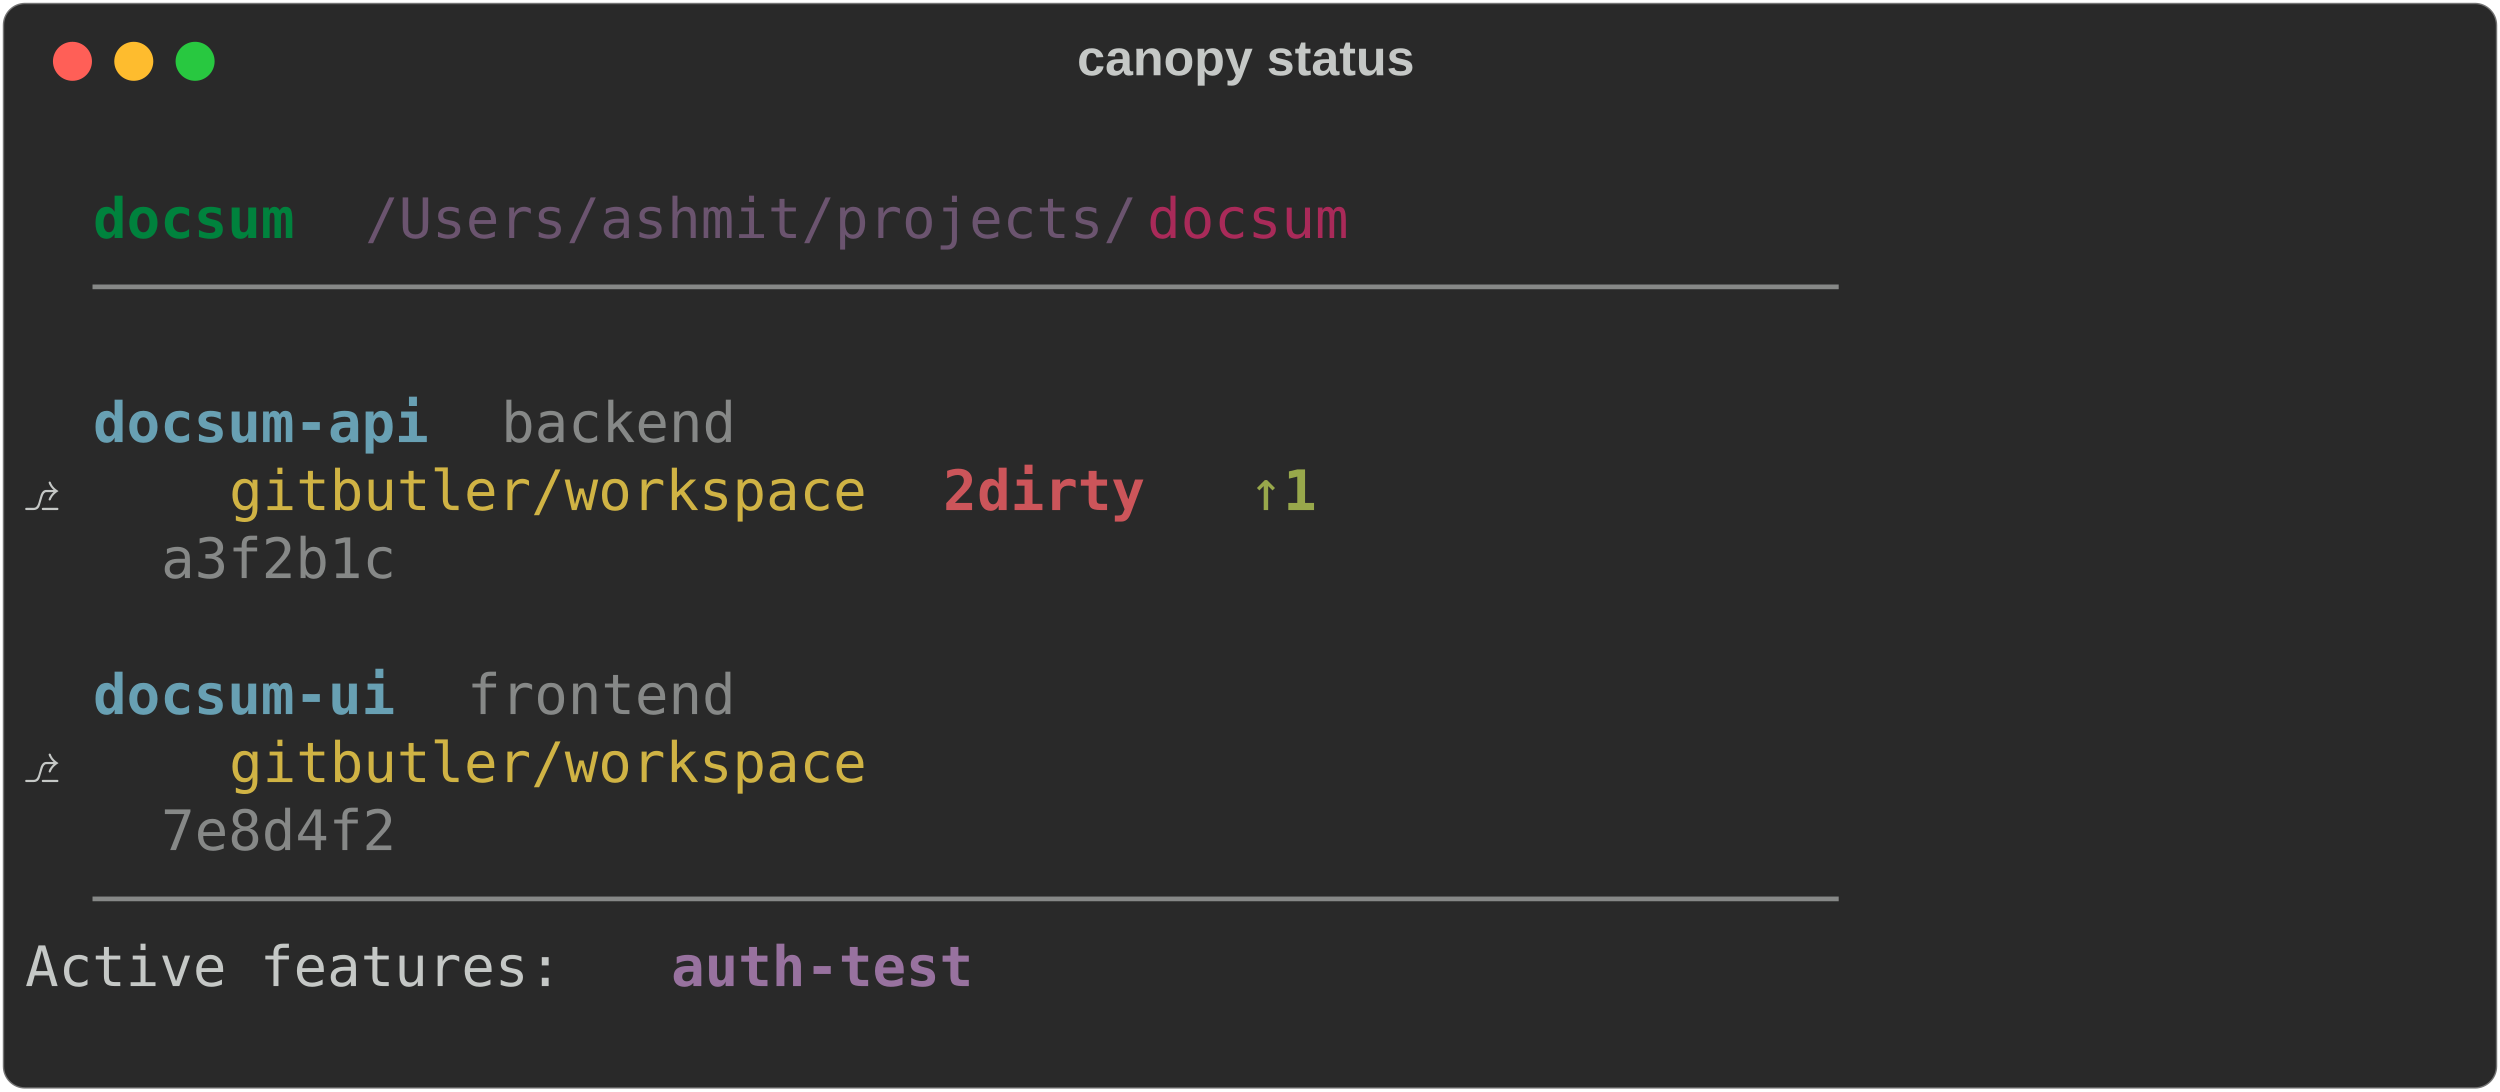
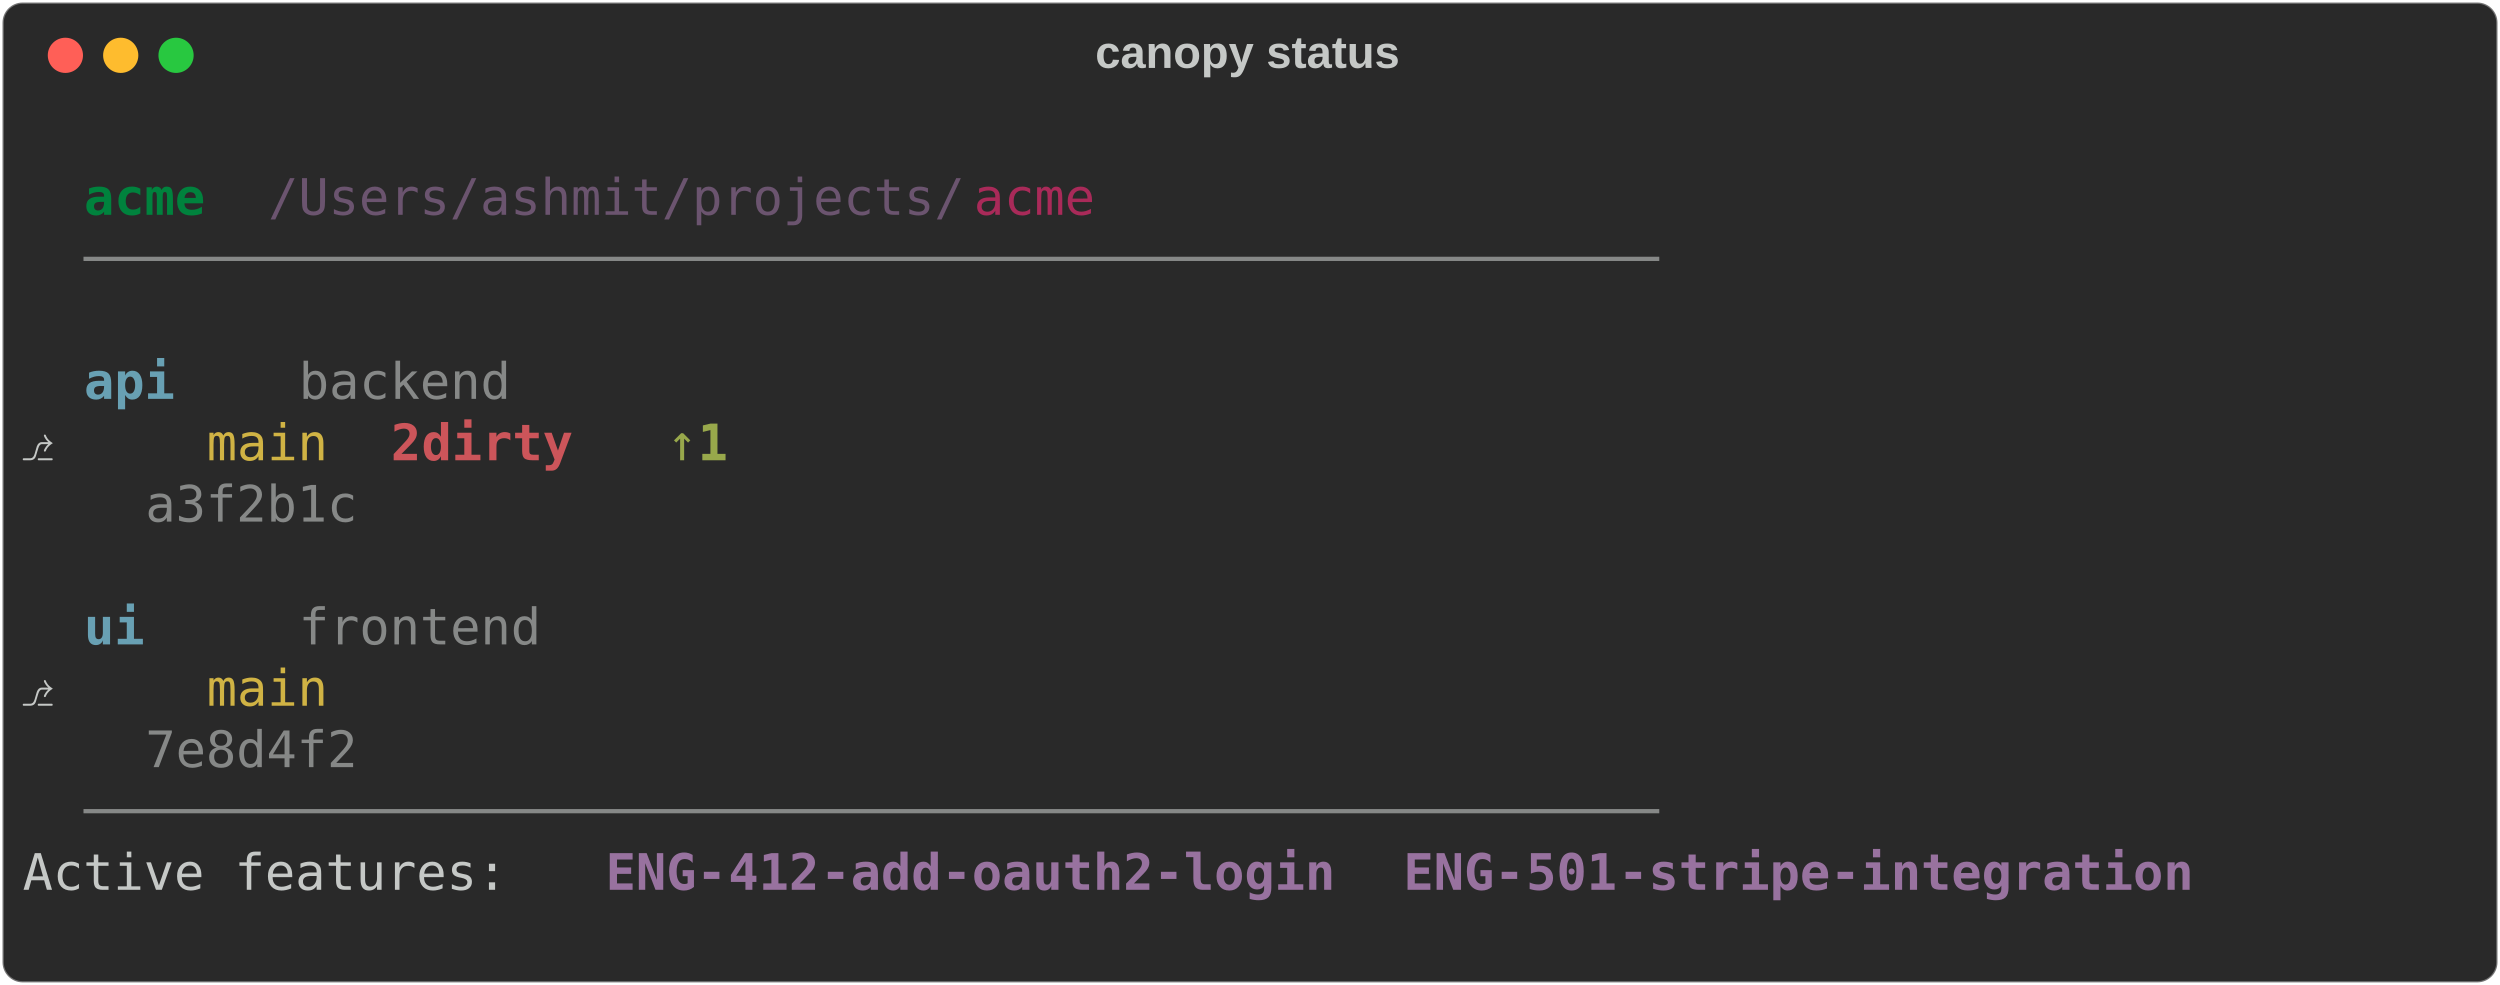
- <svg xmlns="http://www.w3.org/2000/svg" class="rich-terminal" viewBox="0 0 897 391.6">
+ <svg xmlns="http://www.w3.org/2000/svg" class="rich-terminal" viewBox="0 0 994 391.6">
  <style>

    @font-face {
        font-family: "Fira Code";
        src: local("FiraCode-Regular"),
                url("https://cdnjs.cloudflare.com/ajax/libs/firacode/6.2.0/woff2/FiraCode-Regular.woff2") format("woff2"),
                url("https://cdnjs.cloudflare.com/ajax/libs/firacode/6.2.0/woff/FiraCode-Regular.woff") format("woff");
        font-style: normal;
        font-weight: 400;
    }
    @font-face {
        font-family: "Fira Code";
        src: local("FiraCode-Bold"),
                url("https://cdnjs.cloudflare.com/ajax/libs/firacode/6.2.0/woff2/FiraCode-Bold.woff2") format("woff2"),
                url("https://cdnjs.cloudflare.com/ajax/libs/firacode/6.2.0/woff/FiraCode-Bold.woff") format("woff");
        font-style: bold;
        font-weight: 700;
    }

-     .terminal-2744527653-matrix {
+     .terminal-4182294234-matrix {
        font-family: Fira Code, monospace;
        font-size: 20px;
        line-height: 24.4px;
        font-variant-east-asian: full-width;
    }

-     .terminal-2744527653-title {
+     .terminal-4182294234-title {
        font-size: 18px;
        font-weight: bold;
        font-family: arial;
    }

-     .terminal-2744527653-r1 { fill: #c5c8c6 }
- .terminal-2744527653-r2 { fill: #00823d;font-weight: bold }
- .terminal-2744527653-r3 { fill: #6b546f }
- .terminal-2744527653-r4 { fill: #a92a59 }
- .terminal-2744527653-r5 { fill: #868887 }
- .terminal-2744527653-r6 { fill: #68a0b3;font-weight: bold }
- .terminal-2744527653-r7 { fill: #d0b344 }
- .terminal-2744527653-r8 { fill: #cc555a;font-weight: bold }
- .terminal-2744527653-r9 { fill: #98a84b }
- .terminal-2744527653-r10 { fill: #98a84b;font-weight: bold }
- .terminal-2744527653-r11 { fill: #98729f;font-weight: bold }
+     .terminal-4182294234-r1 { fill: #c5c8c6 }
+ .terminal-4182294234-r2 { fill: #00823d;font-weight: bold }
+ .terminal-4182294234-r3 { fill: #6b546f }
+ .terminal-4182294234-r4 { fill: #a92a59 }
+ .terminal-4182294234-r5 { fill: #868887 }
+ .terminal-4182294234-r6 { fill: #68a0b3;font-weight: bold }
+ .terminal-4182294234-r7 { fill: #d0b344 }
+ .terminal-4182294234-r8 { fill: #cc555a;font-weight: bold }
+ .terminal-4182294234-r9 { fill: #98a84b }
+ .terminal-4182294234-r10 { fill: #98a84b;font-weight: bold }
+ .terminal-4182294234-r11 { fill: #98729f;font-weight: bold }
    </style>
  <defs>
-     <clipPath id="terminal-2744527653-clip-terminal">
-       <rect x="0" y="0" width="877.4" height="340.6" />
+     <clipPath id="terminal-4182294234-clip-terminal">
+       <rect x="0" y="0" width="975.0" height="340.6" />
    </clipPath>
-     <clipPath id="terminal-2744527653-line-0">
-       <rect x="0" y="1.5" width="878.4" height="24.65" />
+     <clipPath id="terminal-4182294234-line-0">
+       <rect x="0" y="1.5" width="976" height="24.65" />
    </clipPath>
-     <clipPath id="terminal-2744527653-line-1">
-       <rect x="0" y="25.9" width="878.4" height="24.65" />
+     <clipPath id="terminal-4182294234-line-1">
+       <rect x="0" y="25.9" width="976" height="24.65" />
    </clipPath>
-     <clipPath id="terminal-2744527653-line-2">
-       <rect x="0" y="50.3" width="878.4" height="24.65" />
+     <clipPath id="terminal-4182294234-line-2">
+       <rect x="0" y="50.3" width="976" height="24.65" />
    </clipPath>
-     <clipPath id="terminal-2744527653-line-3">
-       <rect x="0" y="74.7" width="878.4" height="24.65" />
+     <clipPath id="terminal-4182294234-line-3">
+       <rect x="0" y="74.7" width="976" height="24.65" />
    </clipPath>
-     <clipPath id="terminal-2744527653-line-4">
-       <rect x="0" y="99.1" width="878.4" height="24.65" />
+     <clipPath id="terminal-4182294234-line-4">
+       <rect x="0" y="99.1" width="976" height="24.65" />
    </clipPath>
-     <clipPath id="terminal-2744527653-line-5">
-       <rect x="0" y="123.5" width="878.4" height="24.65" />
+     <clipPath id="terminal-4182294234-line-5">
+       <rect x="0" y="123.5" width="976" height="24.65" />
    </clipPath>
-     <clipPath id="terminal-2744527653-line-6">
-       <rect x="0" y="147.9" width="878.4" height="24.65" />
+     <clipPath id="terminal-4182294234-line-6">
+       <rect x="0" y="147.9" width="976" height="24.65" />
    </clipPath>
-     <clipPath id="terminal-2744527653-line-7">
-       <rect x="0" y="172.3" width="878.4" height="24.65" />
+     <clipPath id="terminal-4182294234-line-7">
+       <rect x="0" y="172.3" width="976" height="24.65" />
    </clipPath>
-     <clipPath id="terminal-2744527653-line-8">
-       <rect x="0" y="196.7" width="878.4" height="24.65" />
+     <clipPath id="terminal-4182294234-line-8">
+       <rect x="0" y="196.7" width="976" height="24.65" />
    </clipPath>
-     <clipPath id="terminal-2744527653-line-9">
-       <rect x="0" y="221.1" width="878.4" height="24.65" />
+     <clipPath id="terminal-4182294234-line-9">
+       <rect x="0" y="221.1" width="976" height="24.65" />
    </clipPath>
-     <clipPath id="terminal-2744527653-line-10">
-       <rect x="0" y="245.5" width="878.4" height="24.65" />
+     <clipPath id="terminal-4182294234-line-10">
+       <rect x="0" y="245.5" width="976" height="24.65" />
    </clipPath>
-     <clipPath id="terminal-2744527653-line-11">
-       <rect x="0" y="269.9" width="878.4" height="24.65" />
+     <clipPath id="terminal-4182294234-line-11">
+       <rect x="0" y="269.9" width="976" height="24.65" />
    </clipPath>
-     <clipPath id="terminal-2744527653-line-12">
-       <rect x="0" y="294.3" width="878.4" height="24.65" />
+     <clipPath id="terminal-4182294234-line-12">
+       <rect x="0" y="294.3" width="976" height="24.65" />
    </clipPath>
  </defs>
-   <rect fill="#292929" stroke="rgba(255,255,255,0.35)" stroke-width="1" x="1" y="1" width="895" height="389.6" rx="8" />
-   <text class="terminal-2744527653-title" fill="#c5c8c6" text-anchor="middle" x="447" y="27">canopy status</text>
+   <rect fill="#292929" stroke="rgba(255,255,255,0.35)" stroke-width="1" x="1" y="1" width="992" height="389.6" rx="8" />
+   <text class="terminal-4182294234-title" fill="#c5c8c6" text-anchor="middle" x="496" y="27">canopy status</text>
  <g transform="translate(26,22)">
    <circle cx="0" cy="0" r="7" fill="#ff5f57" />
    <circle cx="22" cy="0" r="7" fill="#febc2e" />
    <circle cx="44" cy="0" r="7" fill="#28c840" />
  </g>
-   <g transform="translate(9, 41)" clip-path="url(#terminal-2744527653-clip-terminal)">
-     <g class="terminal-2744527653-matrix">
-       <text class="terminal-2744527653-r1" x="878.4" y="20" textLength="12.2" clip-path="url(#terminal-2744527653-line-0)">
+   <g transform="translate(9, 41)" clip-path="url(#terminal-4182294234-clip-terminal)">
+     <g class="terminal-4182294234-matrix">
+       <text class="terminal-4182294234-r1" x="976" y="20" textLength="12.2" clip-path="url(#terminal-4182294234-line-0)">
</text>
-       <text class="terminal-2744527653-r2" x="24.4" y="44.4" textLength="73.2" clip-path="url(#terminal-2744527653-line-1)">docsum</text>
-       <text class="terminal-2744527653-r3" x="122" y="44.4" textLength="280.6" clip-path="url(#terminal-2744527653-line-1)">/Users/ashmit/projects/</text>
-       <text class="terminal-2744527653-r4" x="402.6" y="44.4" textLength="73.2" clip-path="url(#terminal-2744527653-line-1)">docsum</text>
-       <text class="terminal-2744527653-r1" x="878.4" y="44.4" textLength="12.2" clip-path="url(#terminal-2744527653-line-1)">
+       <text class="terminal-4182294234-r2" x="24.4" y="44.4" textLength="48.8" clip-path="url(#terminal-4182294234-line-1)">acme</text>
+       <text class="terminal-4182294234-r3" x="97.6" y="44.4" textLength="280.6" clip-path="url(#terminal-4182294234-line-1)">/Users/ashmit/projects/</text>
+       <text class="terminal-4182294234-r4" x="378.2" y="44.4" textLength="48.8" clip-path="url(#terminal-4182294234-line-1)">acme</text>
+       <text class="terminal-4182294234-r1" x="976" y="44.4" textLength="12.2" clip-path="url(#terminal-4182294234-line-1)">
</text>
-       <text class="terminal-2744527653-r5" x="24.4" y="68.8" textLength="634.4" clip-path="url(#terminal-2744527653-line-2)">────────────────────────────────────────────────────</text>
-       <text class="terminal-2744527653-r1" x="878.4" y="68.8" textLength="12.2" clip-path="url(#terminal-2744527653-line-2)">
+       <text class="terminal-4182294234-r5" x="24.4" y="68.8" textLength="634.4" clip-path="url(#terminal-4182294234-line-2)">────────────────────────────────────────────────────</text>
+       <text class="terminal-4182294234-r1" x="976" y="68.8" textLength="12.2" clip-path="url(#terminal-4182294234-line-2)">
</text>
-       <text class="terminal-2744527653-r1" x="878.4" y="93.2" textLength="12.2" clip-path="url(#terminal-2744527653-line-3)">
+       <text class="terminal-4182294234-r1" x="976" y="93.2" textLength="12.2" clip-path="url(#terminal-4182294234-line-3)">
</text>
-       <text class="terminal-2744527653-r6" x="24.4" y="117.6" textLength="122" clip-path="url(#terminal-2744527653-line-4)">docsum-api</text>
-       <text class="terminal-2744527653-r5" x="170.8" y="117.6" textLength="85.4" clip-path="url(#terminal-2744527653-line-4)">backend</text>
-       <text class="terminal-2744527653-r1" x="878.4" y="117.6" textLength="12.2" clip-path="url(#terminal-2744527653-line-4)">
+       <text class="terminal-4182294234-r6" x="24.4" y="117.6" textLength="36.6" clip-path="url(#terminal-4182294234-line-4)">api</text>
+       <text class="terminal-4182294234-r5" x="109.8" y="117.6" textLength="85.4" clip-path="url(#terminal-4182294234-line-4)">backend</text>
+       <text class="terminal-4182294234-r1" x="976" y="117.6" textLength="12.2" clip-path="url(#terminal-4182294234-line-4)">
</text>
-       <text class="terminal-2744527653-r1" x="0" y="142" textLength="73.2" clip-path="url(#terminal-2744527653-line-5)">    ⎇ </text>
-       <text class="terminal-2744527653-r7" x="73.2" y="142" textLength="231.8" clip-path="url(#terminal-2744527653-line-5)">gitbutler/workspace</text>
-       <text class="terminal-2744527653-r8" x="329.4" y="142" textLength="12.2" clip-path="url(#terminal-2744527653-line-5)">2</text>
-       <text class="terminal-2744527653-r8" x="341.6" y="142" textLength="73.2" clip-path="url(#terminal-2744527653-line-5)"> dirty</text>
-       <text class="terminal-2744527653-r9" x="439.2" y="142" textLength="12.2" clip-path="url(#terminal-2744527653-line-5)">↑</text>
-       <text class="terminal-2744527653-r10" x="451.4" y="142" textLength="12.2" clip-path="url(#terminal-2744527653-line-5)">1</text>
-       <text class="terminal-2744527653-r1" x="878.4" y="142" textLength="12.2" clip-path="url(#terminal-2744527653-line-5)">
+       <text class="terminal-4182294234-r1" x="0" y="142" textLength="73.2" clip-path="url(#terminal-4182294234-line-5)">    ⎇ </text>
+       <text class="terminal-4182294234-r7" x="73.2" y="142" textLength="48.8" clip-path="url(#terminal-4182294234-line-5)">main</text>
+       <text class="terminal-4182294234-r8" x="146.4" y="142" textLength="12.2" clip-path="url(#terminal-4182294234-line-5)">2</text>
+       <text class="terminal-4182294234-r8" x="158.6" y="142" textLength="73.2" clip-path="url(#terminal-4182294234-line-5)"> dirty</text>
+       <text class="terminal-4182294234-r9" x="256.2" y="142" textLength="12.2" clip-path="url(#terminal-4182294234-line-5)">↑</text>
+       <text class="terminal-4182294234-r10" x="268.4" y="142" textLength="12.2" clip-path="url(#terminal-4182294234-line-5)">1</text>
+       <text class="terminal-4182294234-r1" x="976" y="142" textLength="12.2" clip-path="url(#terminal-4182294234-line-5)">
</text>
-       <text class="terminal-2744527653-r5" x="48.8" y="166.4" textLength="85.4" clip-path="url(#terminal-2744527653-line-6)">a3f2b1c</text>
-       <text class="terminal-2744527653-r1" x="878.4" y="166.4" textLength="12.2" clip-path="url(#terminal-2744527653-line-6)">
+       <text class="terminal-4182294234-r5" x="48.8" y="166.4" textLength="85.4" clip-path="url(#terminal-4182294234-line-6)">a3f2b1c</text>
+       <text class="terminal-4182294234-r1" x="976" y="166.4" textLength="12.2" clip-path="url(#terminal-4182294234-line-6)">
</text>
-       <text class="terminal-2744527653-r1" x="878.4" y="190.8" textLength="12.2" clip-path="url(#terminal-2744527653-line-7)">
+       <text class="terminal-4182294234-r1" x="976" y="190.8" textLength="12.2" clip-path="url(#terminal-4182294234-line-7)">
</text>
-       <text class="terminal-2744527653-r6" x="24.4" y="215.2" textLength="109.8" clip-path="url(#terminal-2744527653-line-8)">docsum-ui</text>
-       <text class="terminal-2744527653-r5" x="158.6" y="215.2" textLength="97.6" clip-path="url(#terminal-2744527653-line-8)">frontend</text>
-       <text class="terminal-2744527653-r1" x="878.4" y="215.2" textLength="12.2" clip-path="url(#terminal-2744527653-line-8)">
+       <text class="terminal-4182294234-r6" x="24.4" y="215.2" textLength="24.4" clip-path="url(#terminal-4182294234-line-8)">ui</text>
+       <text class="terminal-4182294234-r5" x="109.8" y="215.2" textLength="97.6" clip-path="url(#terminal-4182294234-line-8)">frontend</text>
+       <text class="terminal-4182294234-r1" x="976" y="215.2" textLength="12.2" clip-path="url(#terminal-4182294234-line-8)">
</text>
-       <text class="terminal-2744527653-r1" x="0" y="239.6" textLength="73.2" clip-path="url(#terminal-2744527653-line-9)">    ⎇ </text>
-       <text class="terminal-2744527653-r7" x="73.2" y="239.6" textLength="231.8" clip-path="url(#terminal-2744527653-line-9)">gitbutler/workspace</text>
-       <text class="terminal-2744527653-r1" x="878.4" y="239.6" textLength="12.2" clip-path="url(#terminal-2744527653-line-9)">
+       <text class="terminal-4182294234-r1" x="0" y="239.6" textLength="73.2" clip-path="url(#terminal-4182294234-line-9)">    ⎇ </text>
+       <text class="terminal-4182294234-r7" x="73.2" y="239.6" textLength="48.8" clip-path="url(#terminal-4182294234-line-9)">main</text>
+       <text class="terminal-4182294234-r1" x="976" y="239.6" textLength="12.2" clip-path="url(#terminal-4182294234-line-9)">
</text>
-       <text class="terminal-2744527653-r5" x="48.8" y="264" textLength="85.4" clip-path="url(#terminal-2744527653-line-10)">7e8d4f2</text>
-       <text class="terminal-2744527653-r1" x="878.4" y="264" textLength="12.2" clip-path="url(#terminal-2744527653-line-10)">
+       <text class="terminal-4182294234-r5" x="48.8" y="264" textLength="85.4" clip-path="url(#terminal-4182294234-line-10)">7e8d4f2</text>
+       <text class="terminal-4182294234-r1" x="976" y="264" textLength="12.2" clip-path="url(#terminal-4182294234-line-10)">
</text>
-       <text class="terminal-2744527653-r5" x="24.4" y="288.4" textLength="634.4" clip-path="url(#terminal-2744527653-line-11)">────────────────────────────────────────────────────</text>
-       <text class="terminal-2744527653-r1" x="878.4" y="288.4" textLength="12.2" clip-path="url(#terminal-2744527653-line-11)">
+       <text class="terminal-4182294234-r5" x="24.4" y="288.4" textLength="634.4" clip-path="url(#terminal-4182294234-line-11)">────────────────────────────────────────────────────</text>
+       <text class="terminal-4182294234-r1" x="976" y="288.4" textLength="12.2" clip-path="url(#terminal-4182294234-line-11)">
</text>
-       <text class="terminal-2744527653-r1" x="0" y="312.8" textLength="231.8" clip-path="url(#terminal-2744527653-line-12)">  Active features: </text>
-       <text class="terminal-2744527653-r11" x="231.8" y="312.8" textLength="109.8" clip-path="url(#terminal-2744527653-line-12)">auth-test</text>
-       <text class="terminal-2744527653-r1" x="878.4" y="312.8" textLength="12.2" clip-path="url(#terminal-2744527653-line-12)">
+       <text class="terminal-4182294234-r1" x="0" y="312.8" textLength="231.8" clip-path="url(#terminal-4182294234-line-12)">  Active features: </text>
+       <text class="terminal-4182294234-r11" x="231.8" y="312.8" textLength="48.8" clip-path="url(#terminal-4182294234-line-12)">ENG-</text>
+       <text class="terminal-4182294234-r11" x="280.6" y="312.8" textLength="36.6" clip-path="url(#terminal-4182294234-line-12)">412</text>
+       <text class="terminal-4182294234-r11" x="317.2" y="312.8" textLength="207.4" clip-path="url(#terminal-4182294234-line-12)">-add-oauth2-login</text>
+       <text class="terminal-4182294234-r11" x="549" y="312.8" textLength="48.8" clip-path="url(#terminal-4182294234-line-12)">ENG-</text>
+       <text class="terminal-4182294234-r11" x="597.8" y="312.8" textLength="36.6" clip-path="url(#terminal-4182294234-line-12)">501</text>
+       <text class="terminal-4182294234-r11" x="634.4" y="312.8" textLength="231.8" clip-path="url(#terminal-4182294234-line-12)">-stripe-integration</text>
+       <text class="terminal-4182294234-r1" x="976" y="312.8" textLength="12.2" clip-path="url(#terminal-4182294234-line-12)">
</text>
-       <text class="terminal-2744527653-r1" x="878.4" y="337.2" textLength="12.2" clip-path="url(#terminal-2744527653-line-13)">
+       <text class="terminal-4182294234-r1" x="976" y="337.2" textLength="12.2" clip-path="url(#terminal-4182294234-line-13)">
</text>
    </g>
  </g>
</svg>
